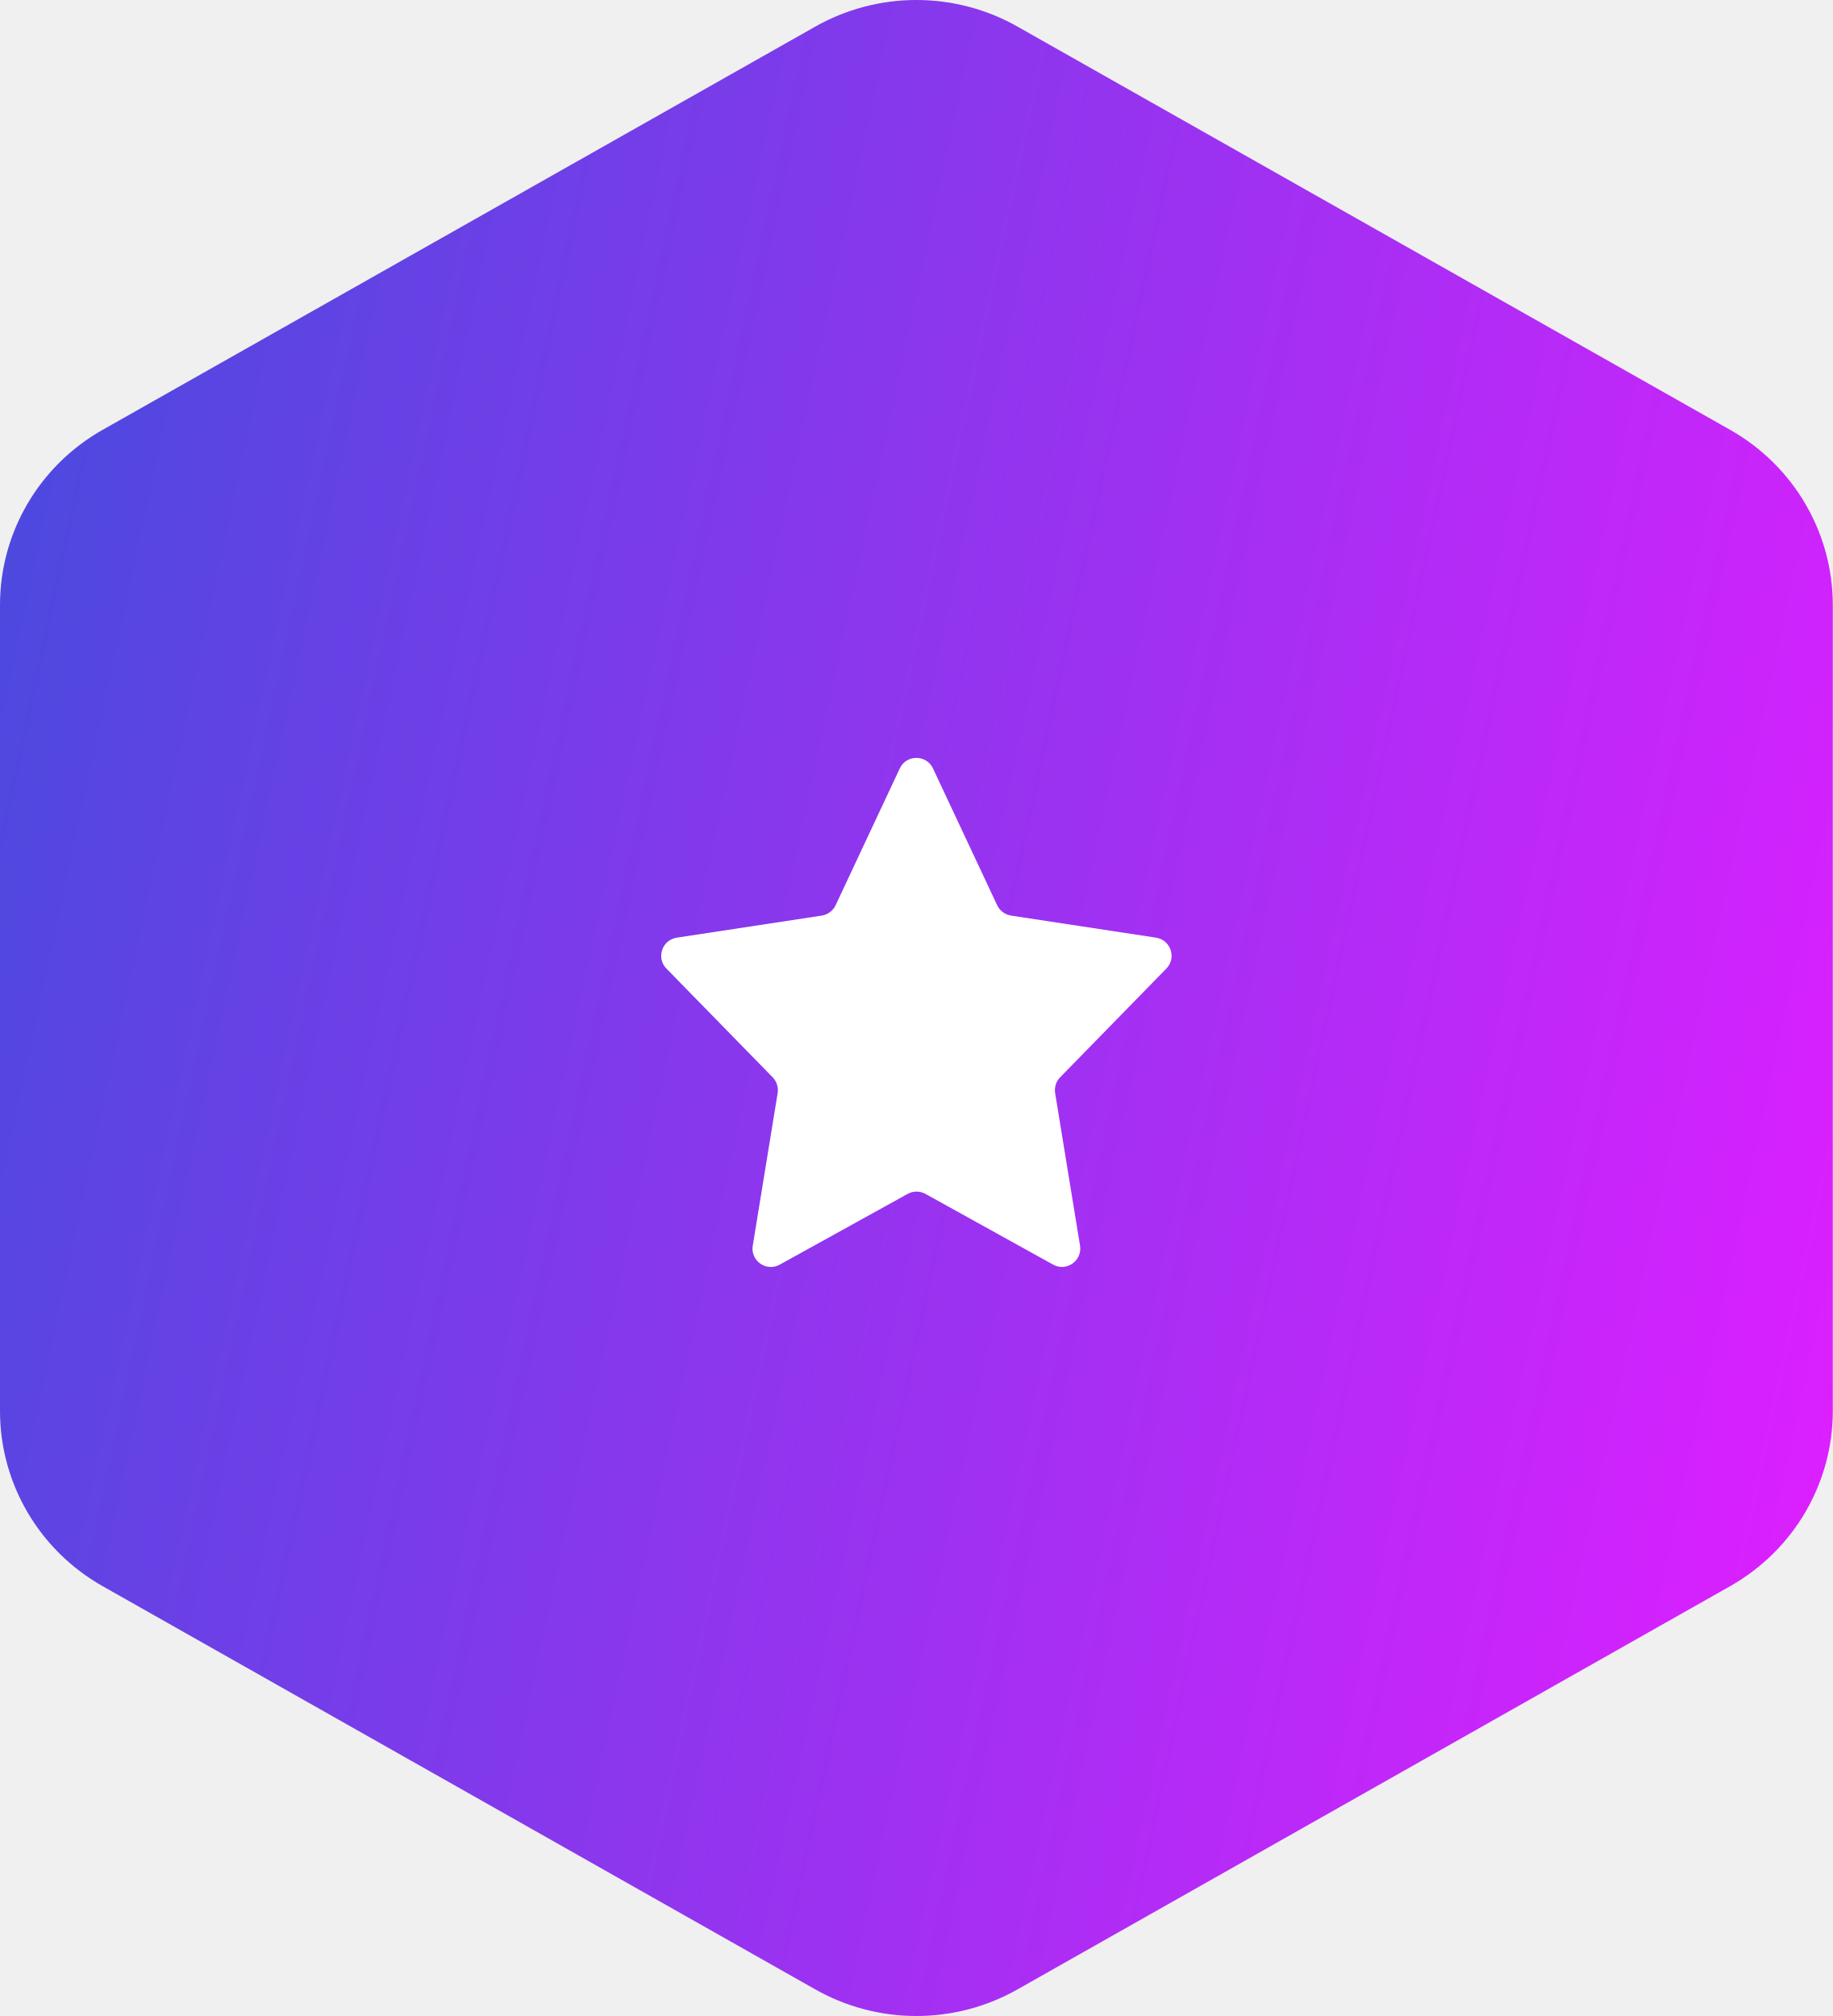
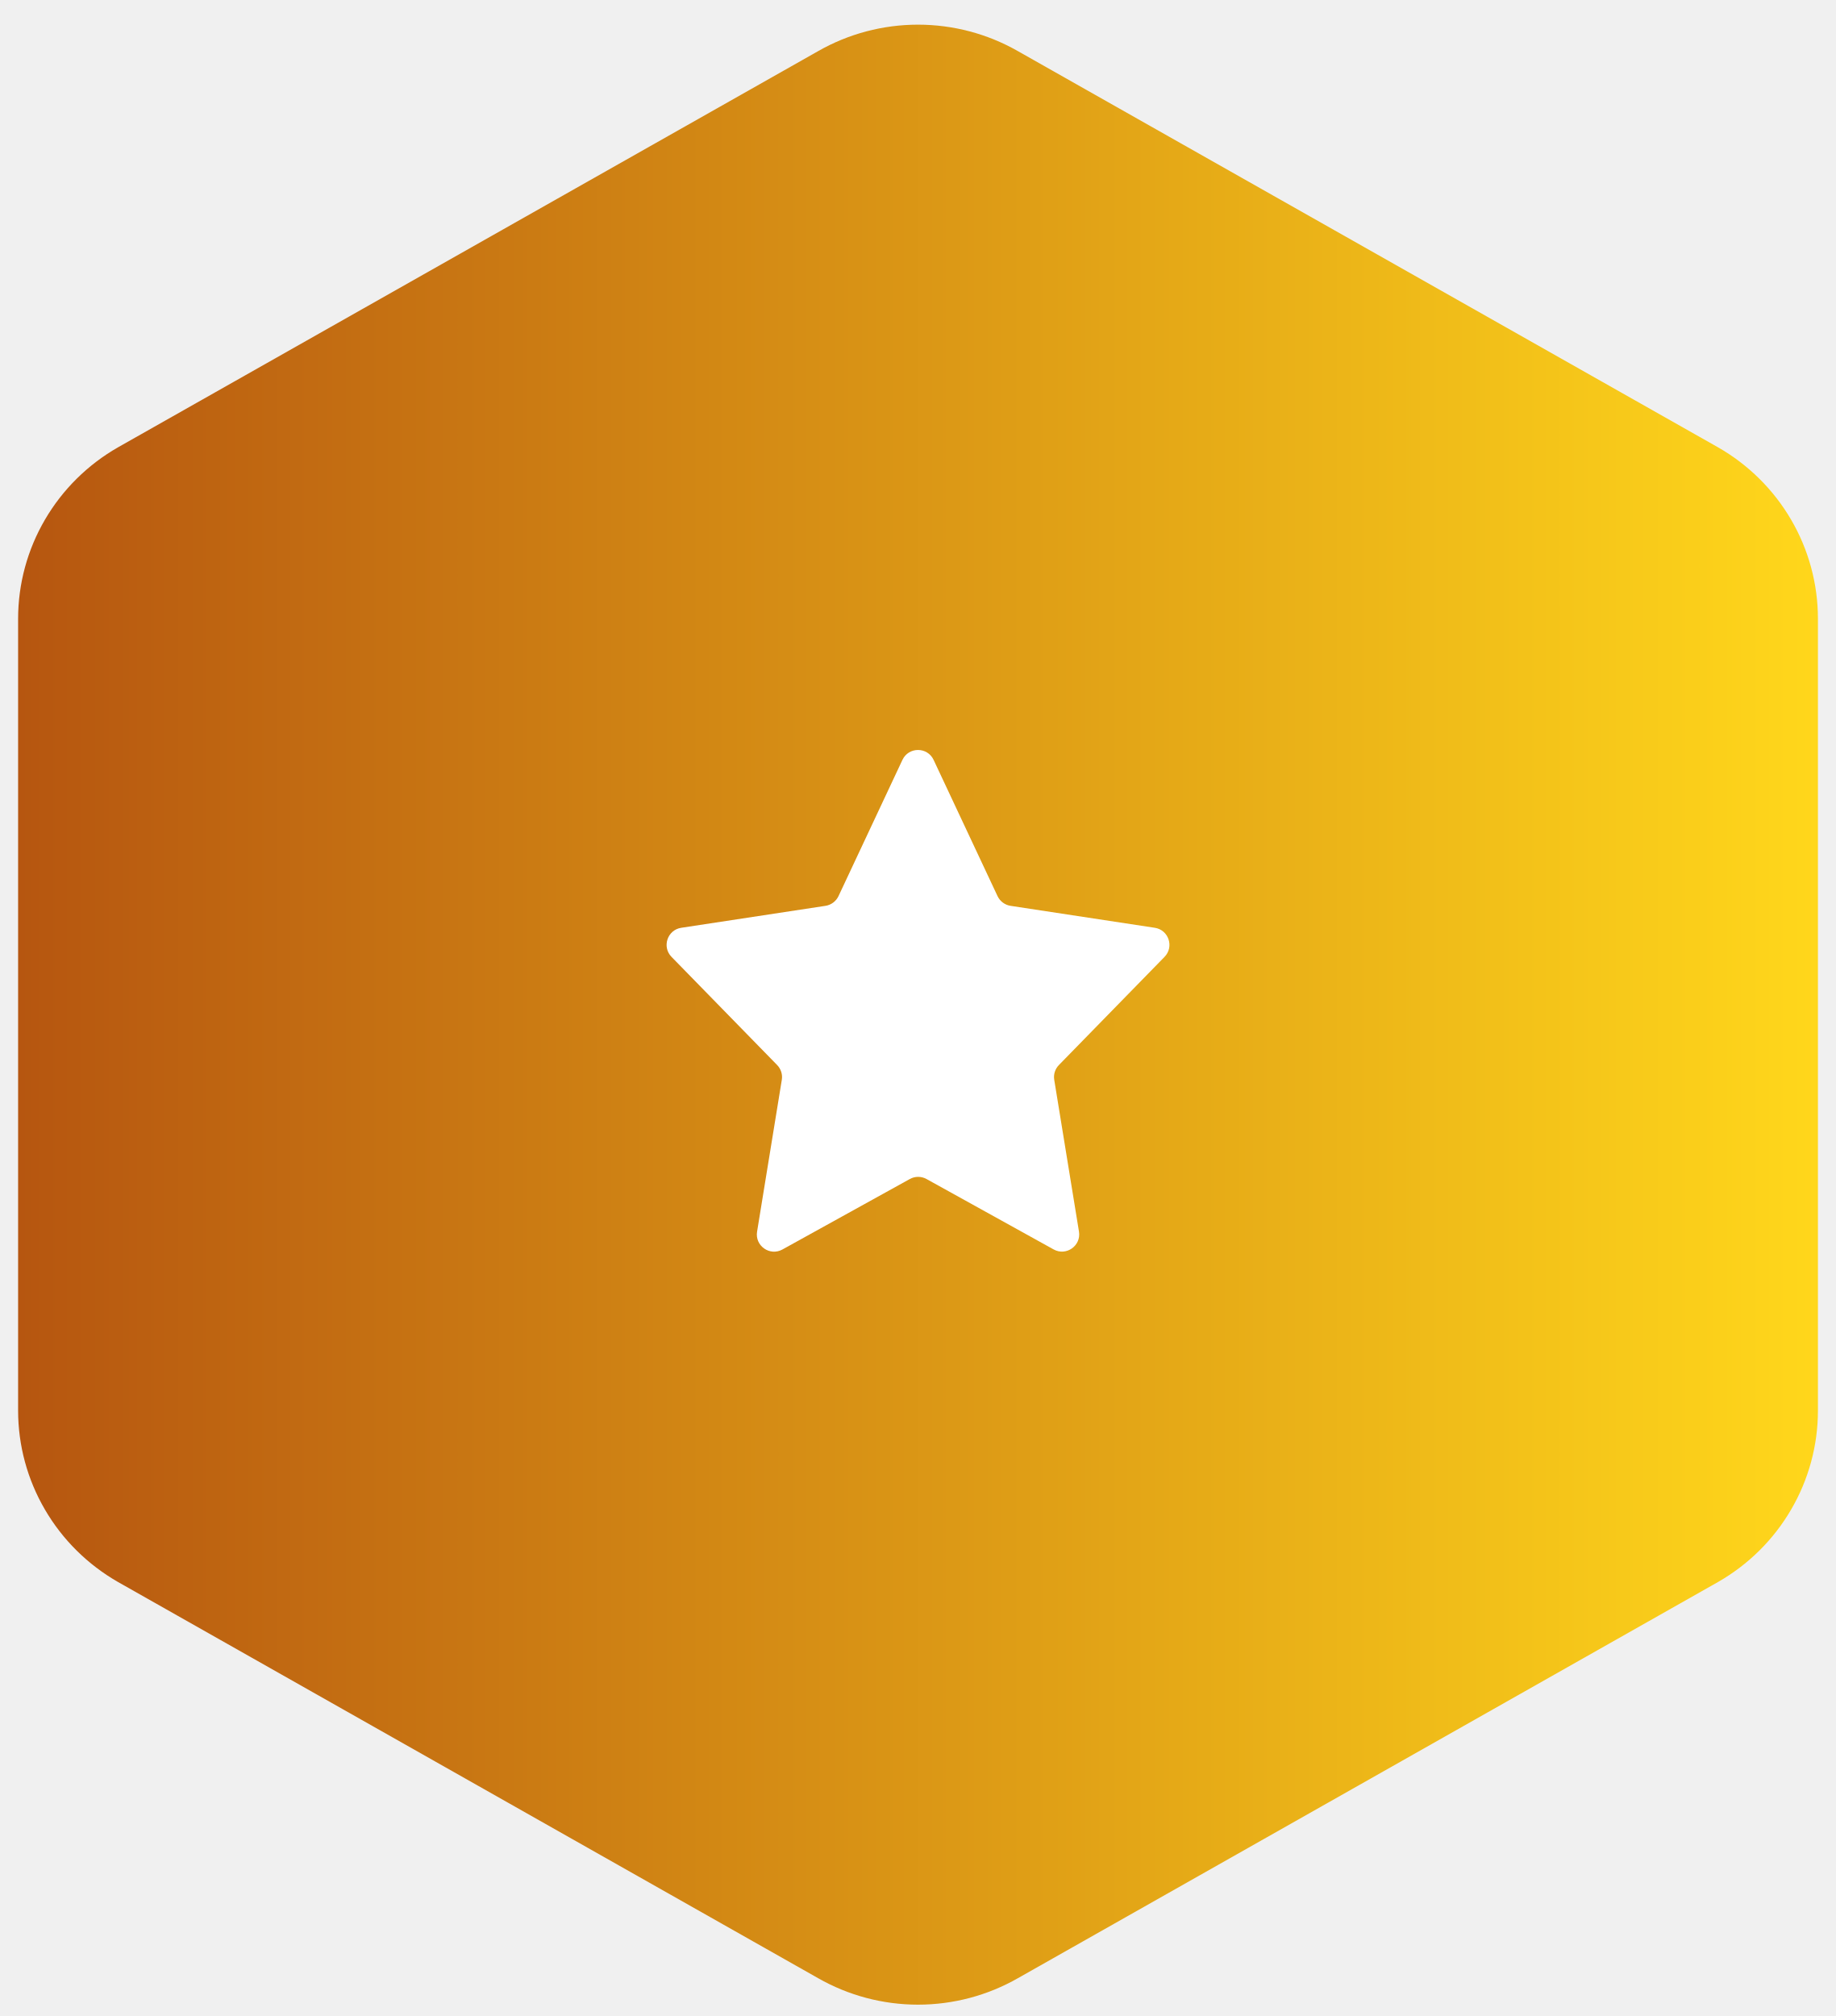
- <svg xmlns="http://www.w3.org/2000/svg" width="50" height="55" viewBox="0 0 50 55" fill="none">
-   <path d="M50 38.502V16.498C49.999 15.533 49.742 14.586 49.254 13.75C48.767 12.915 48.066 12.222 47.222 11.739L27.778 0.737C26.933 0.254 25.975 0 25 0C24.025 0 23.067 0.254 22.222 0.737L2.778 11.739C1.934 12.222 1.233 12.915 0.746 13.75C0.258 14.586 0.001 15.533 0 16.498V38.502C0.001 39.467 0.258 40.414 0.746 41.25C1.233 42.085 1.934 42.778 2.778 43.261L22.222 54.263C23.067 54.746 24.025 55 25 55C25.975 55 26.933 54.746 27.778 54.263L47.222 43.261C48.066 42.778 48.767 42.085 49.254 41.25C49.742 40.414 49.999 39.467 50 38.502Z" fill="url(#paint0_linear_921_45395)" />
-   <g clip-path="url(#clip0_921_45395)">
-     <path d="M25.247 32.571C25.097 32.488 24.914 32.488 24.763 32.571L21.271 34.502C20.906 34.704 20.468 34.396 20.536 33.984L21.215 29.821C21.24 29.665 21.19 29.505 21.079 29.391L18.181 26.425C17.896 26.134 18.061 25.643 18.463 25.581L22.418 24.979C22.583 24.953 22.725 24.848 22.796 24.697L24.547 20.964C24.727 20.581 25.273 20.581 25.453 20.964L27.204 24.697C27.275 24.848 27.417 24.953 27.582 24.979L31.537 25.581C31.939 25.643 32.104 26.134 31.819 26.425L28.921 29.391C28.81 29.505 28.76 29.665 28.785 29.821L29.464 33.982C29.532 34.395 29.094 34.703 28.728 34.5L25.247 32.571Z" fill="white" />
+ <svg xmlns="http://www.w3.org/2000/svg" width="51" height="56" viewBox="0 0 51 56" fill="none">
+   <path d="M50.503 39.187V17.183C50.502 16.218 50.245 15.27 49.757 14.435C49.27 13.6 48.569 12.906 47.725 12.424L28.281 1.422C27.436 0.939 26.478 0.685 25.503 0.685C24.528 0.685 23.57 0.939 22.725 1.422L3.281 12.424C2.437 12.906 1.736 13.6 1.249 14.435C0.761 15.27 0.504 16.218 0.503 17.183V39.187C0.504 40.152 0.761 41.099 1.249 41.934C1.736 42.77 2.437 43.463 3.281 43.946L22.725 54.948C23.57 55.431 24.528 55.685 25.503 55.685C26.478 55.685 27.436 55.431 28.281 54.948L47.725 43.946C48.569 43.463 49.27 42.77 49.757 41.934C50.245 41.099 50.502 40.152 50.503 39.187Z" fill="url(#paint0_linear_1309_37198)" />
+   <g clip-path="url(#clip0_1309_37198)">
+     <path d="M25.74 32.751C25.596 32.671 25.421 32.67 25.276 32.75L21.736 34.708C21.386 34.901 20.967 34.606 21.032 34.212L21.719 29.995C21.744 29.845 21.695 29.693 21.589 29.584L18.655 26.58C18.383 26.301 18.54 25.831 18.925 25.772L22.933 25.162C23.09 25.138 23.226 25.036 23.294 24.892L25.07 21.108C25.242 20.741 25.764 20.741 25.936 21.108L27.712 24.892C27.78 25.036 27.916 25.138 28.073 25.162L32.081 25.772C32.466 25.831 32.623 26.301 32.351 26.58L29.417 29.584C29.311 29.693 29.262 29.845 29.287 29.995L29.974 34.21C30.039 34.605 29.619 34.9 29.27 34.706L25.74 32.751Z" fill="white" />
  </g>
  <defs>
-     <linearGradient id="paint0_linear_921_45395" x1="2.3504e-07" y1="13.5" x2="53.339" y2="24.963" gradientUnits="userSpaceOnUse">
-       <stop stop-color="#4C49DF" />
-       <stop offset="1" stop-color="#DC1FFF" />
+     <linearGradient id="paint0_linear_1309_37198" x1="50.503" y1="27.685" x2="0.503" y2="27.685" gradientUnits="userSpaceOnUse">
+       <stop stop-color="#FFD71B" />
+       <stop offset="1" stop-color="#B65610" />
    </linearGradient>
-     <clipPath id="clip0_921_45395">
-       <rect width="20" height="20" fill="white" transform="translate(15 17.5)" />
+     <clipPath id="clip0_1309_37198">
+       <rect width="20" height="20" fill="white" transform="translate(15.503 17.6848)" />
    </clipPath>
  </defs>
</svg>
